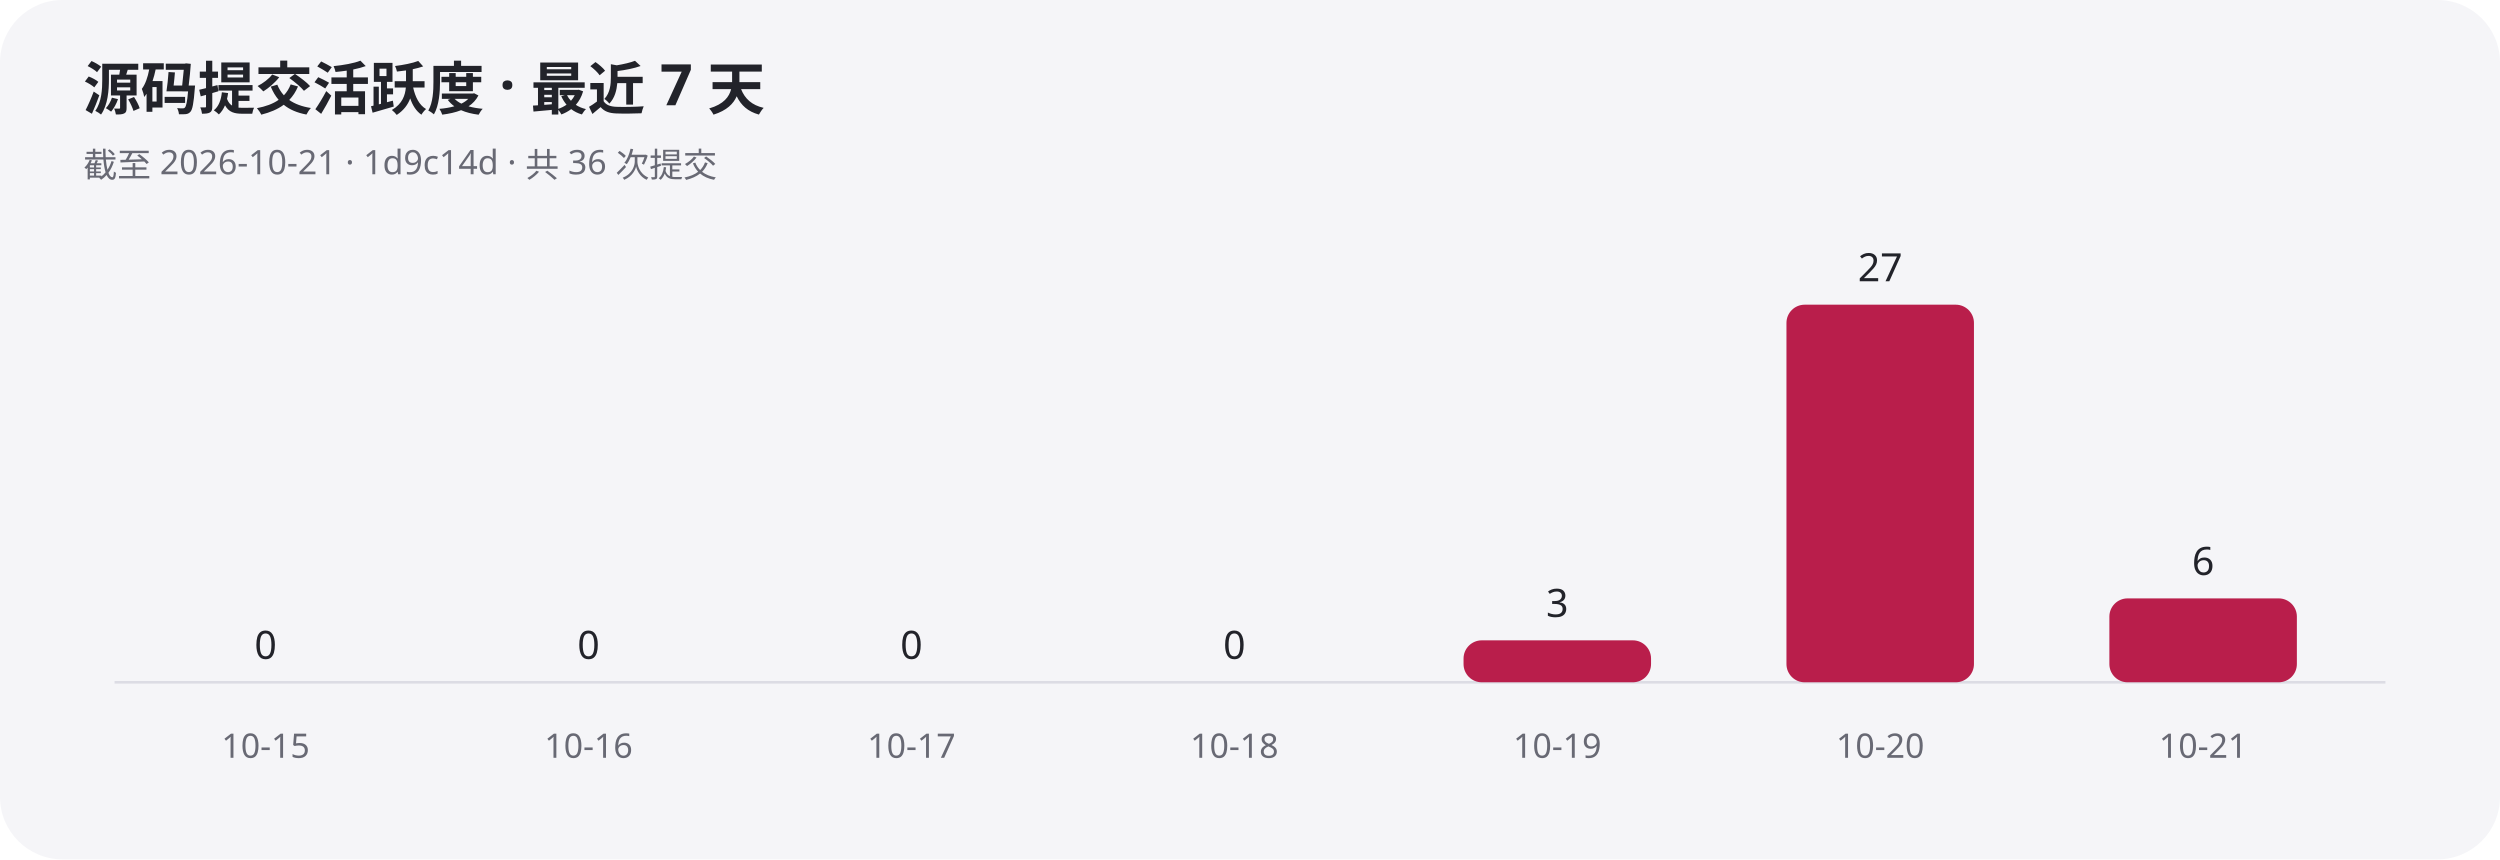
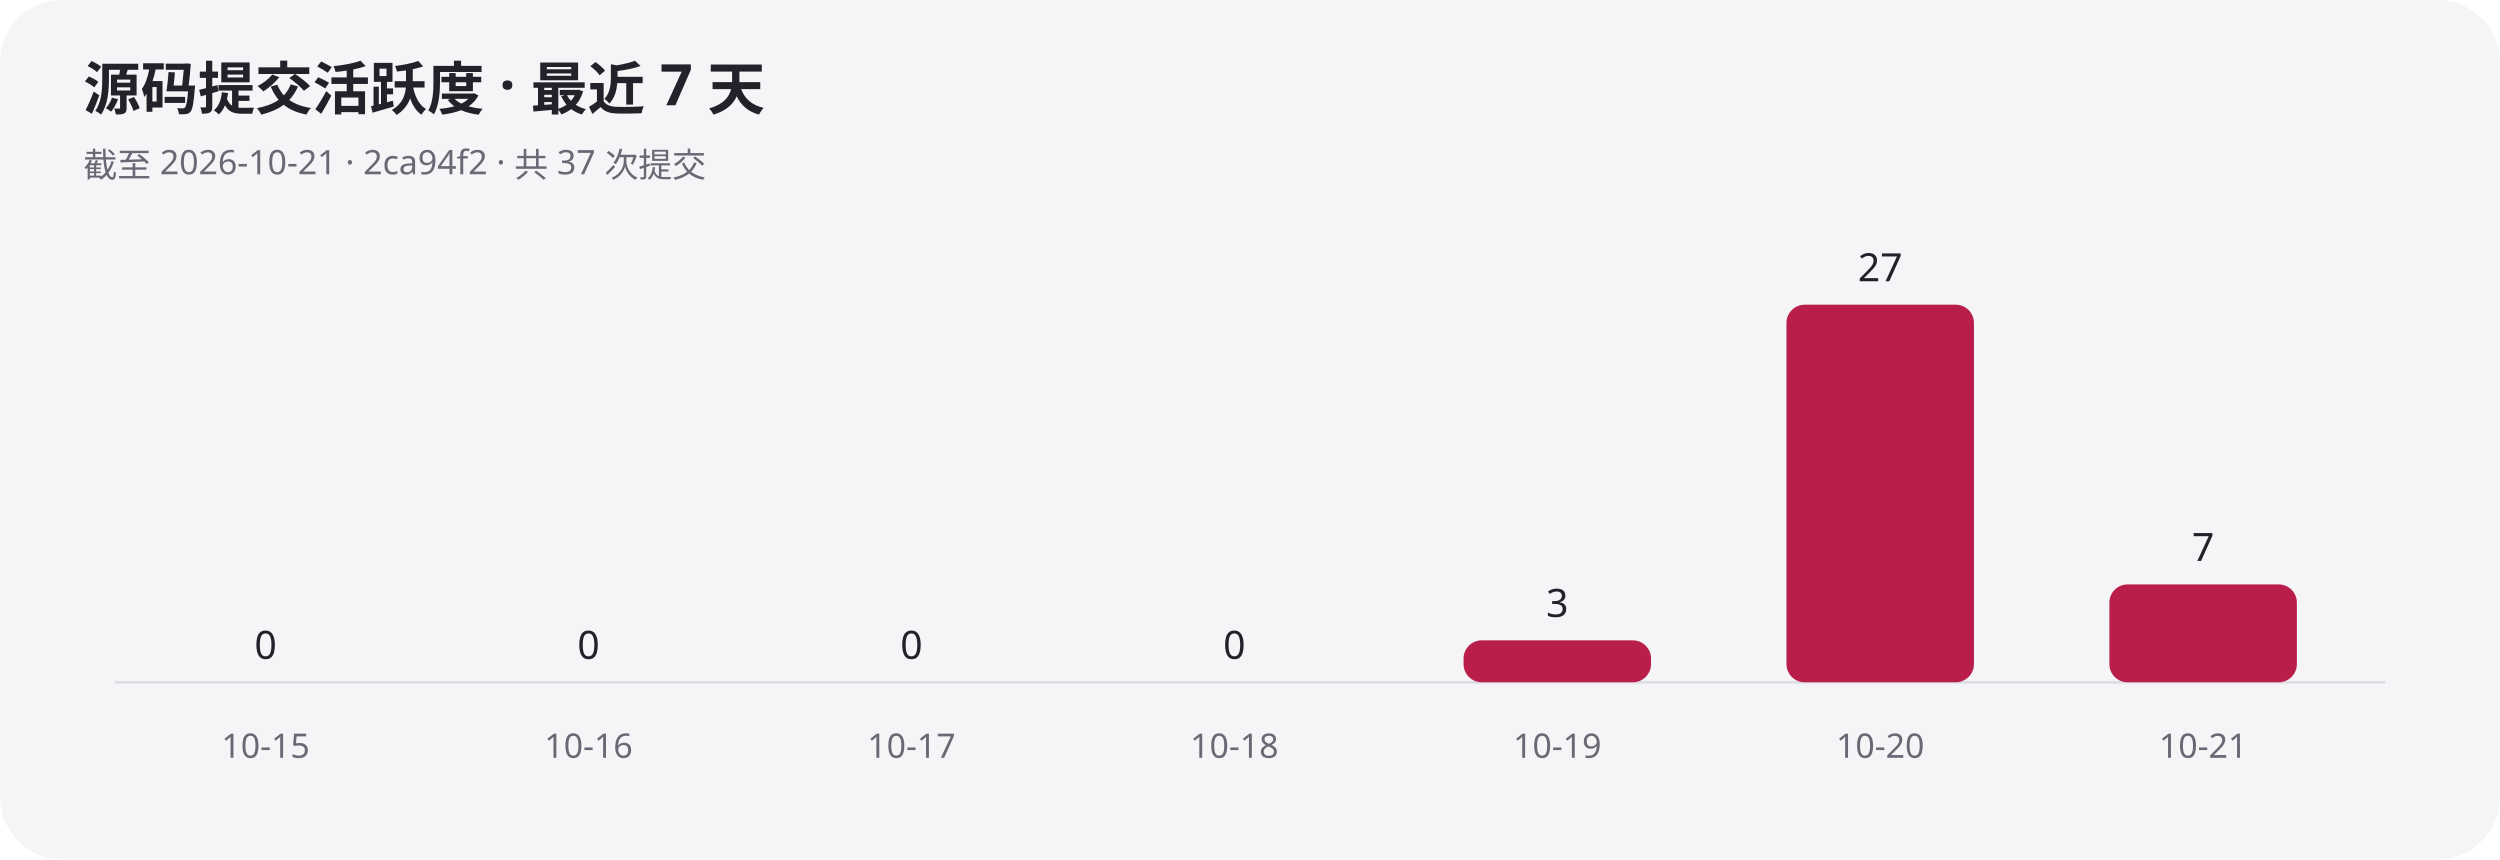
<svg xmlns="http://www.w3.org/2000/svg" width="960" height="330" viewBox="0 0 960 330" role="img" aria-labelledby="title desc">
  <rect width="960" height="330" rx="24" fill="#F5F5F8" />
  <g font-family="system-ui, sans-serif" fill="#22232A">
    <text x="32" y="42" font-size="22" font-weight="650">源码提交活跃度 · 最近 7 天</text>
-     <text x="32" y="68" font-size="13" fill="#686974">截至 2026-10-21 · 1d9c14d · 共 36 次提交</text>
+     <text x="32" y="68" font-size="13" fill="#686974">截至 2026-10-21 · 2ca94f2 · 共 37 次提交</text>
    <line x1="44" y1="262" x2="916" y2="262" stroke="#DCDCE4" />
    <rect x="66" y="262.0" width="72" height="0.0" rx="7" fill="#B91E4B" />
    <text x="102" y="253.0" font-size="15" text-anchor="middle">0</text>
    <text x="102" y="291" font-size="13" text-anchor="middle" fill="#686974">10-15</text>
    <rect x="190" y="262.0" width="72" height="0.0" rx="7" fill="#B91E4B" />
    <text x="226" y="253.0" font-size="15" text-anchor="middle">0</text>
    <text x="226" y="291" font-size="13" text-anchor="middle" fill="#686974">10-16</text>
    <rect x="314" y="262.0" width="72" height="0.0" rx="7" fill="#B91E4B" />
    <text x="350" y="253.0" font-size="15" text-anchor="middle">0</text>
    <text x="350" y="291" font-size="13" text-anchor="middle" fill="#686974">10-17</text>
    <rect x="438" y="262.0" width="72" height="0.0" rx="7" fill="#B91E4B" />
    <text x="474" y="253.0" font-size="15" text-anchor="middle">0</text>
    <text x="474" y="291" font-size="13" text-anchor="middle" fill="#686974">10-18</text>
    <rect x="562" y="245.89" width="72" height="16.11" rx="7" fill="#B91E4B" />
    <text x="598" y="236.89" font-size="15" text-anchor="middle">3</text>
    <text x="598" y="291" font-size="13" text-anchor="middle" fill="#686974">10-19</text>
    <rect x="686" y="117.0" width="72" height="145.0" rx="7" fill="#B91E4B" />
    <text x="722" y="108.0" font-size="15" text-anchor="middle">27</text>
    <text x="722" y="291" font-size="13" text-anchor="middle" fill="#686974">10-20</text>
-     <rect x="810" y="229.78" width="72" height="32.22" rx="7" fill="#B91E4B" />
-     <text x="846" y="220.78" font-size="15" text-anchor="middle">6</text>
+     <rect x="810" y="224.41" width="72" height="37.59" rx="7" fill="#B91E4B" />
+     <text x="846" y="215.41" font-size="15" text-anchor="middle">7</text>
    <text x="846" y="291" font-size="13" text-anchor="middle" fill="#686974">10-21</text>
  </g>
</svg>
